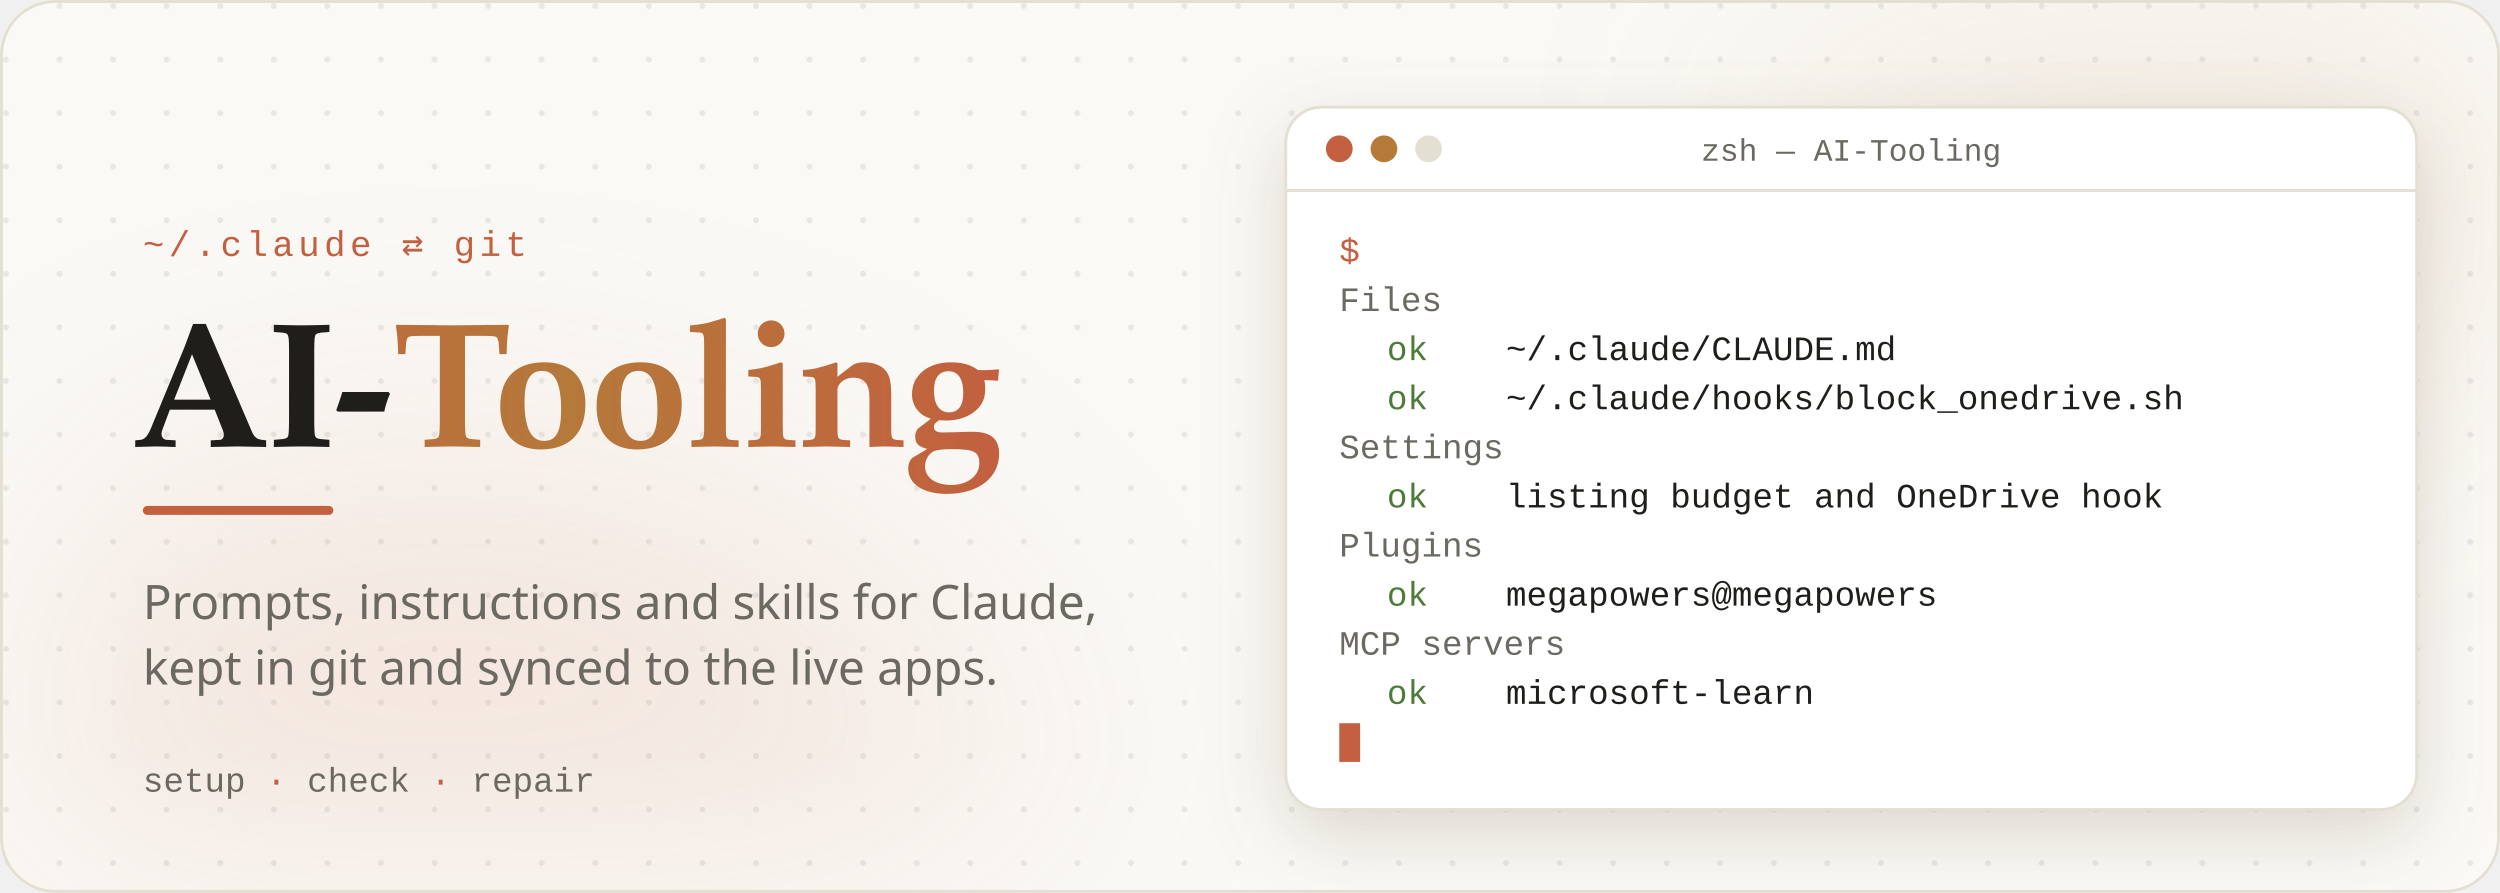
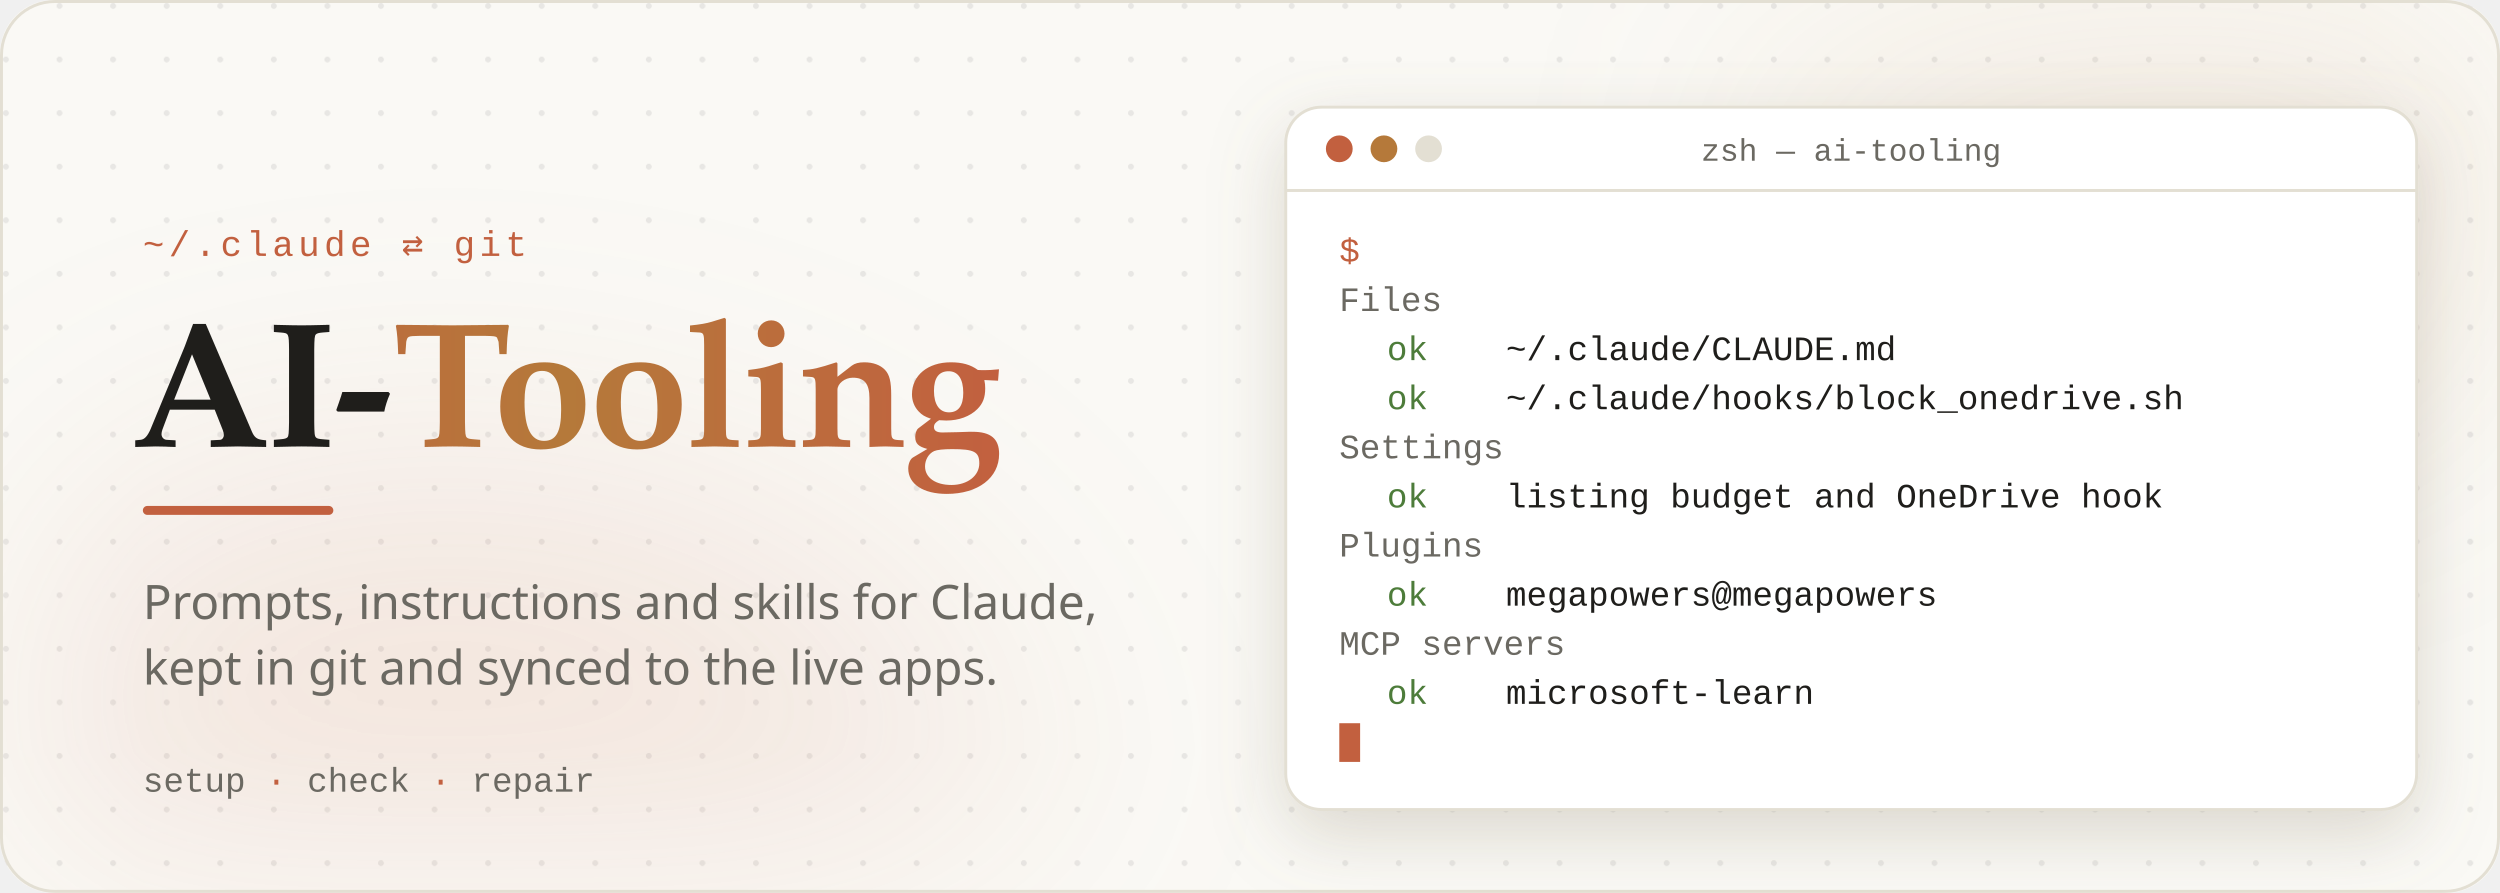
<svg xmlns="http://www.w3.org/2000/svg" viewBox="0 0 840 300" width="840" height="300">
  <defs>
    <pattern id="dots" width="18" height="18" patternUnits="userSpaceOnUse">
      <circle cx="2" cy="2" r="1" fill="#1f1e1b" fill-opacity="0.08" />
    </pattern>
    <filter id="blur" x="-50%" y="-50%" width="200%" height="200%">
      <feGaussianBlur stdDeviation="50" />
    </filter>
    <filter id="shadow" x="-10%" y="-10%" width="120%" height="130%">
      <feDropShadow dx="0" dy="8" stdDeviation="12" flood-color="#8a7f6a" flood-opacity="0.28" />
    </filter>
    <linearGradient id="shine" x1="0" y1="0" x2="1" y2="0">
      <stop offset="0" stop-color="#c2603f" />
      <stop offset="0.5" stop-color="#b5793a" />
      <stop offset="1" stop-color="#c2603f" />
      <animate attributeName="x1" values="0;-1;0" dur="6s" repeatCount="indefinite" />
      <animate attributeName="x2" values="1;0;1" dur="6s" repeatCount="indefinite" />
    </linearGradient>
    <clipPath id="card">
      <rect width="840" height="300" rx="18" />
    </clipPath>
  </defs>
  <g clip-path="url(#card)">
    <rect width="840" height="300" fill="#faf9f5" />
    <rect width="840" height="300" fill="url(#dots)" />
    <ellipse cx="150" cy="290" rx="190" ry="130" fill="#c2603f" opacity="0.14" filter="url(#blur)">
      <animate attributeName="cx" values="150;210;120;150" dur="12s" repeatCount="indefinite" />
    </ellipse>
    <ellipse cx="760" cy="20" rx="160" ry="110" fill="#b5793a" opacity="0.14" filter="url(#blur)">
      <animate attributeName="cy" values="20;60;20" dur="9s" repeatCount="indefinite" />
    </ellipse>
  </g>
  <rect x="0.5" y="0.5" width="839" height="299" rx="18" fill="none" stroke="#e3dfd3" />
  <text x="48" y="86" font-family="'JetBrains Mono','SF Mono',Menlo,Consolas,'Courier New',monospace" font-size="12" letter-spacing="1.5" fill="#c2603f">~/.claude  ⇄  git</text>
  <text x="44" y="150" font-family="'Iowan Old Style','Palatino Linotype',Palatino,Georgia,serif" font-size="60" font-weight="700" letter-spacing="-1" fill="#1f1e1b">AI-<tspan fill="url(#shine)">Tooling</tspan>
  </text>
  <rect x="48" y="170" width="64" height="3" rx="1.5" fill="#c2603f">
    <animate attributeName="width" values="64;150;64" dur="5s" repeatCount="indefinite" />
  </rect>
  <text font-family="'Avenir Next','Segoe UI','Helvetica Neue',sans-serif" font-size="16" fill="#6b6962">
    <tspan x="48" y="208">Prompts, instructions and skills for Claude,</tspan>
    <tspan x="48" y="230">kept in git and synced to the live apps.</tspan>
  </text>
  <text x="48" y="266" font-family="'JetBrains Mono','SF Mono',Menlo,Consolas,'Courier New',monospace" font-size="11.5" fill="#6b6962">setup <tspan fill="#c2603f">·</tspan> check <tspan fill="#c2603f">·</tspan> repair</text>
  <g filter="url(#shadow)">
    <rect x="432" y="36" width="380" height="236" rx="12" fill="#ffffff" stroke="#e3dfd3" />
  </g>
  <line x1="432" y1="64" x2="812" y2="64" stroke="#e3dfd3" />
  <circle cx="450" cy="50" r="4.5" fill="#c2603f" />
  <circle cx="465" cy="50" r="4.5" fill="#b5793a" />
  <circle cx="480" cy="50" r="4.5" fill="#e3dfd3" />
-   <text x="622.0" y="54" text-anchor="middle" font-family="'JetBrains Mono','SF Mono',Menlo,Consolas,'Courier New',monospace" font-size="10.5" fill="#6b6962">zsh — AI-Tooling</text>
+   <text x="622.0" y="54" text-anchor="middle" font-family="'JetBrains Mono','SF Mono',Menlo,Consolas,'Courier New',monospace" font-size="10.5" fill="#6b6962">zsh — ai-tooling</text>
  <clipPath id="type">
    <rect x="450" y="76.0" width="0" height="16">
      <animate attributeName="width" values="0;0;200;200" keyTimes="0;0.04;0.13;1" dur="10.0s" repeatCount="indefinite" />
    </rect>
  </clipPath>
  <text x="450" y="88.0" font-family="'JetBrains Mono','SF Mono',Menlo,Consolas,'Courier New',monospace" font-size="11.5" fill="#c2603f">$</text>
  <text x="464" y="88.0" font-family="'JetBrains Mono','SF Mono',Menlo,Consolas,'Courier New',monospace" font-size="11.5" fill="#1f1e1b" clip-path="url(#type)">./setup.sh --check</text>
  <g>
    <animate attributeName="opacity" values="0;0;1;1;0" keyTimes="0;0.170;0.180;0.94;1" dur="10.0s" repeatCount="indefinite" />
    <text x="450" y="104.5" font-family="'JetBrains Mono','SF Mono',Menlo,Consolas,'Courier New',monospace" font-size="11.5" fill="#6b6962">Files</text>
  </g>
  <g>
    <animate attributeName="opacity" values="0;0;1;1;0" keyTimes="0;0.225;0.235;0.94;1" dur="10.0s" repeatCount="indefinite" />
    <text x="466" y="121.0" font-family="'JetBrains Mono','SF Mono',Menlo,Consolas,'Courier New',monospace" font-size="11.5" fill="#4d7c3a">ok</text>
    <text x="506" y="121.0" font-family="'JetBrains Mono','SF Mono',Menlo,Consolas,'Courier New',monospace" font-size="11.5" fill="#1f1e1b">~/.claude/CLAUDE.md</text>
  </g>
  <g>
    <animate attributeName="opacity" values="0;0;1;1;0" keyTimes="0;0.280;0.290;0.94;1" dur="10.0s" repeatCount="indefinite" />
    <text x="466" y="137.5" font-family="'JetBrains Mono','SF Mono',Menlo,Consolas,'Courier New',monospace" font-size="11.5" fill="#4d7c3a">ok</text>
    <text x="506" y="137.5" font-family="'JetBrains Mono','SF Mono',Menlo,Consolas,'Courier New',monospace" font-size="11.5" fill="#1f1e1b">~/.claude/hooks/block_onedrive.sh</text>
  </g>
  <g>
    <animate attributeName="opacity" values="0;0;1;1;0" keyTimes="0;0.335;0.345;0.94;1" dur="10.0s" repeatCount="indefinite" />
    <text x="450" y="154.0" font-family="'JetBrains Mono','SF Mono',Menlo,Consolas,'Courier New',monospace" font-size="11.5" fill="#6b6962">Settings</text>
  </g>
  <g>
    <animate attributeName="opacity" values="0;0;1;1;0" keyTimes="0;0.390;0.400;0.94;1" dur="10.0s" repeatCount="indefinite" />
    <text x="466" y="170.5" font-family="'JetBrains Mono','SF Mono',Menlo,Consolas,'Courier New',monospace" font-size="11.5" fill="#4d7c3a">ok</text>
    <text x="506" y="170.5" font-family="'JetBrains Mono','SF Mono',Menlo,Consolas,'Courier New',monospace" font-size="11.5" fill="#1f1e1b">listing budget and OneDrive hook</text>
  </g>
  <g>
    <animate attributeName="opacity" values="0;0;1;1;0" keyTimes="0;0.445;0.455;0.94;1" dur="10.0s" repeatCount="indefinite" />
    <text x="450" y="187.0" font-family="'JetBrains Mono','SF Mono',Menlo,Consolas,'Courier New',monospace" font-size="11.5" fill="#6b6962">Plugins</text>
  </g>
  <g>
    <animate attributeName="opacity" values="0;0;1;1;0" keyTimes="0;0.500;0.510;0.94;1" dur="10.0s" repeatCount="indefinite" />
    <text x="466" y="203.5" font-family="'JetBrains Mono','SF Mono',Menlo,Consolas,'Courier New',monospace" font-size="11.5" fill="#4d7c3a">ok</text>
    <text x="506" y="203.5" font-family="'JetBrains Mono','SF Mono',Menlo,Consolas,'Courier New',monospace" font-size="11.5" fill="#1f1e1b">megapowers@megapowers</text>
  </g>
  <g>
    <animate attributeName="opacity" values="0;0;1;1;0" keyTimes="0;0.555;0.565;0.94;1" dur="10.0s" repeatCount="indefinite" />
    <text x="450" y="220.0" font-family="'JetBrains Mono','SF Mono',Menlo,Consolas,'Courier New',monospace" font-size="11.5" fill="#6b6962">MCP servers</text>
  </g>
  <g>
    <animate attributeName="opacity" values="0;0;1;1;0" keyTimes="0;0.610;0.620;0.94;1" dur="10.0s" repeatCount="indefinite" />
    <text x="466" y="236.5" font-family="'JetBrains Mono','SF Mono',Menlo,Consolas,'Courier New',monospace" font-size="11.5" fill="#4d7c3a">ok</text>
    <text x="506" y="236.5" font-family="'JetBrains Mono','SF Mono',Menlo,Consolas,'Courier New',monospace" font-size="11.5" fill="#1f1e1b">microsoft-learn</text>
  </g>
  <rect x="450" y="243.0" width="7" height="13" fill="#c2603f">
    <animate attributeName="opacity" values="1;0" dur="1s" calcMode="discrete" repeatCount="indefinite" />
  </rect>
</svg>
